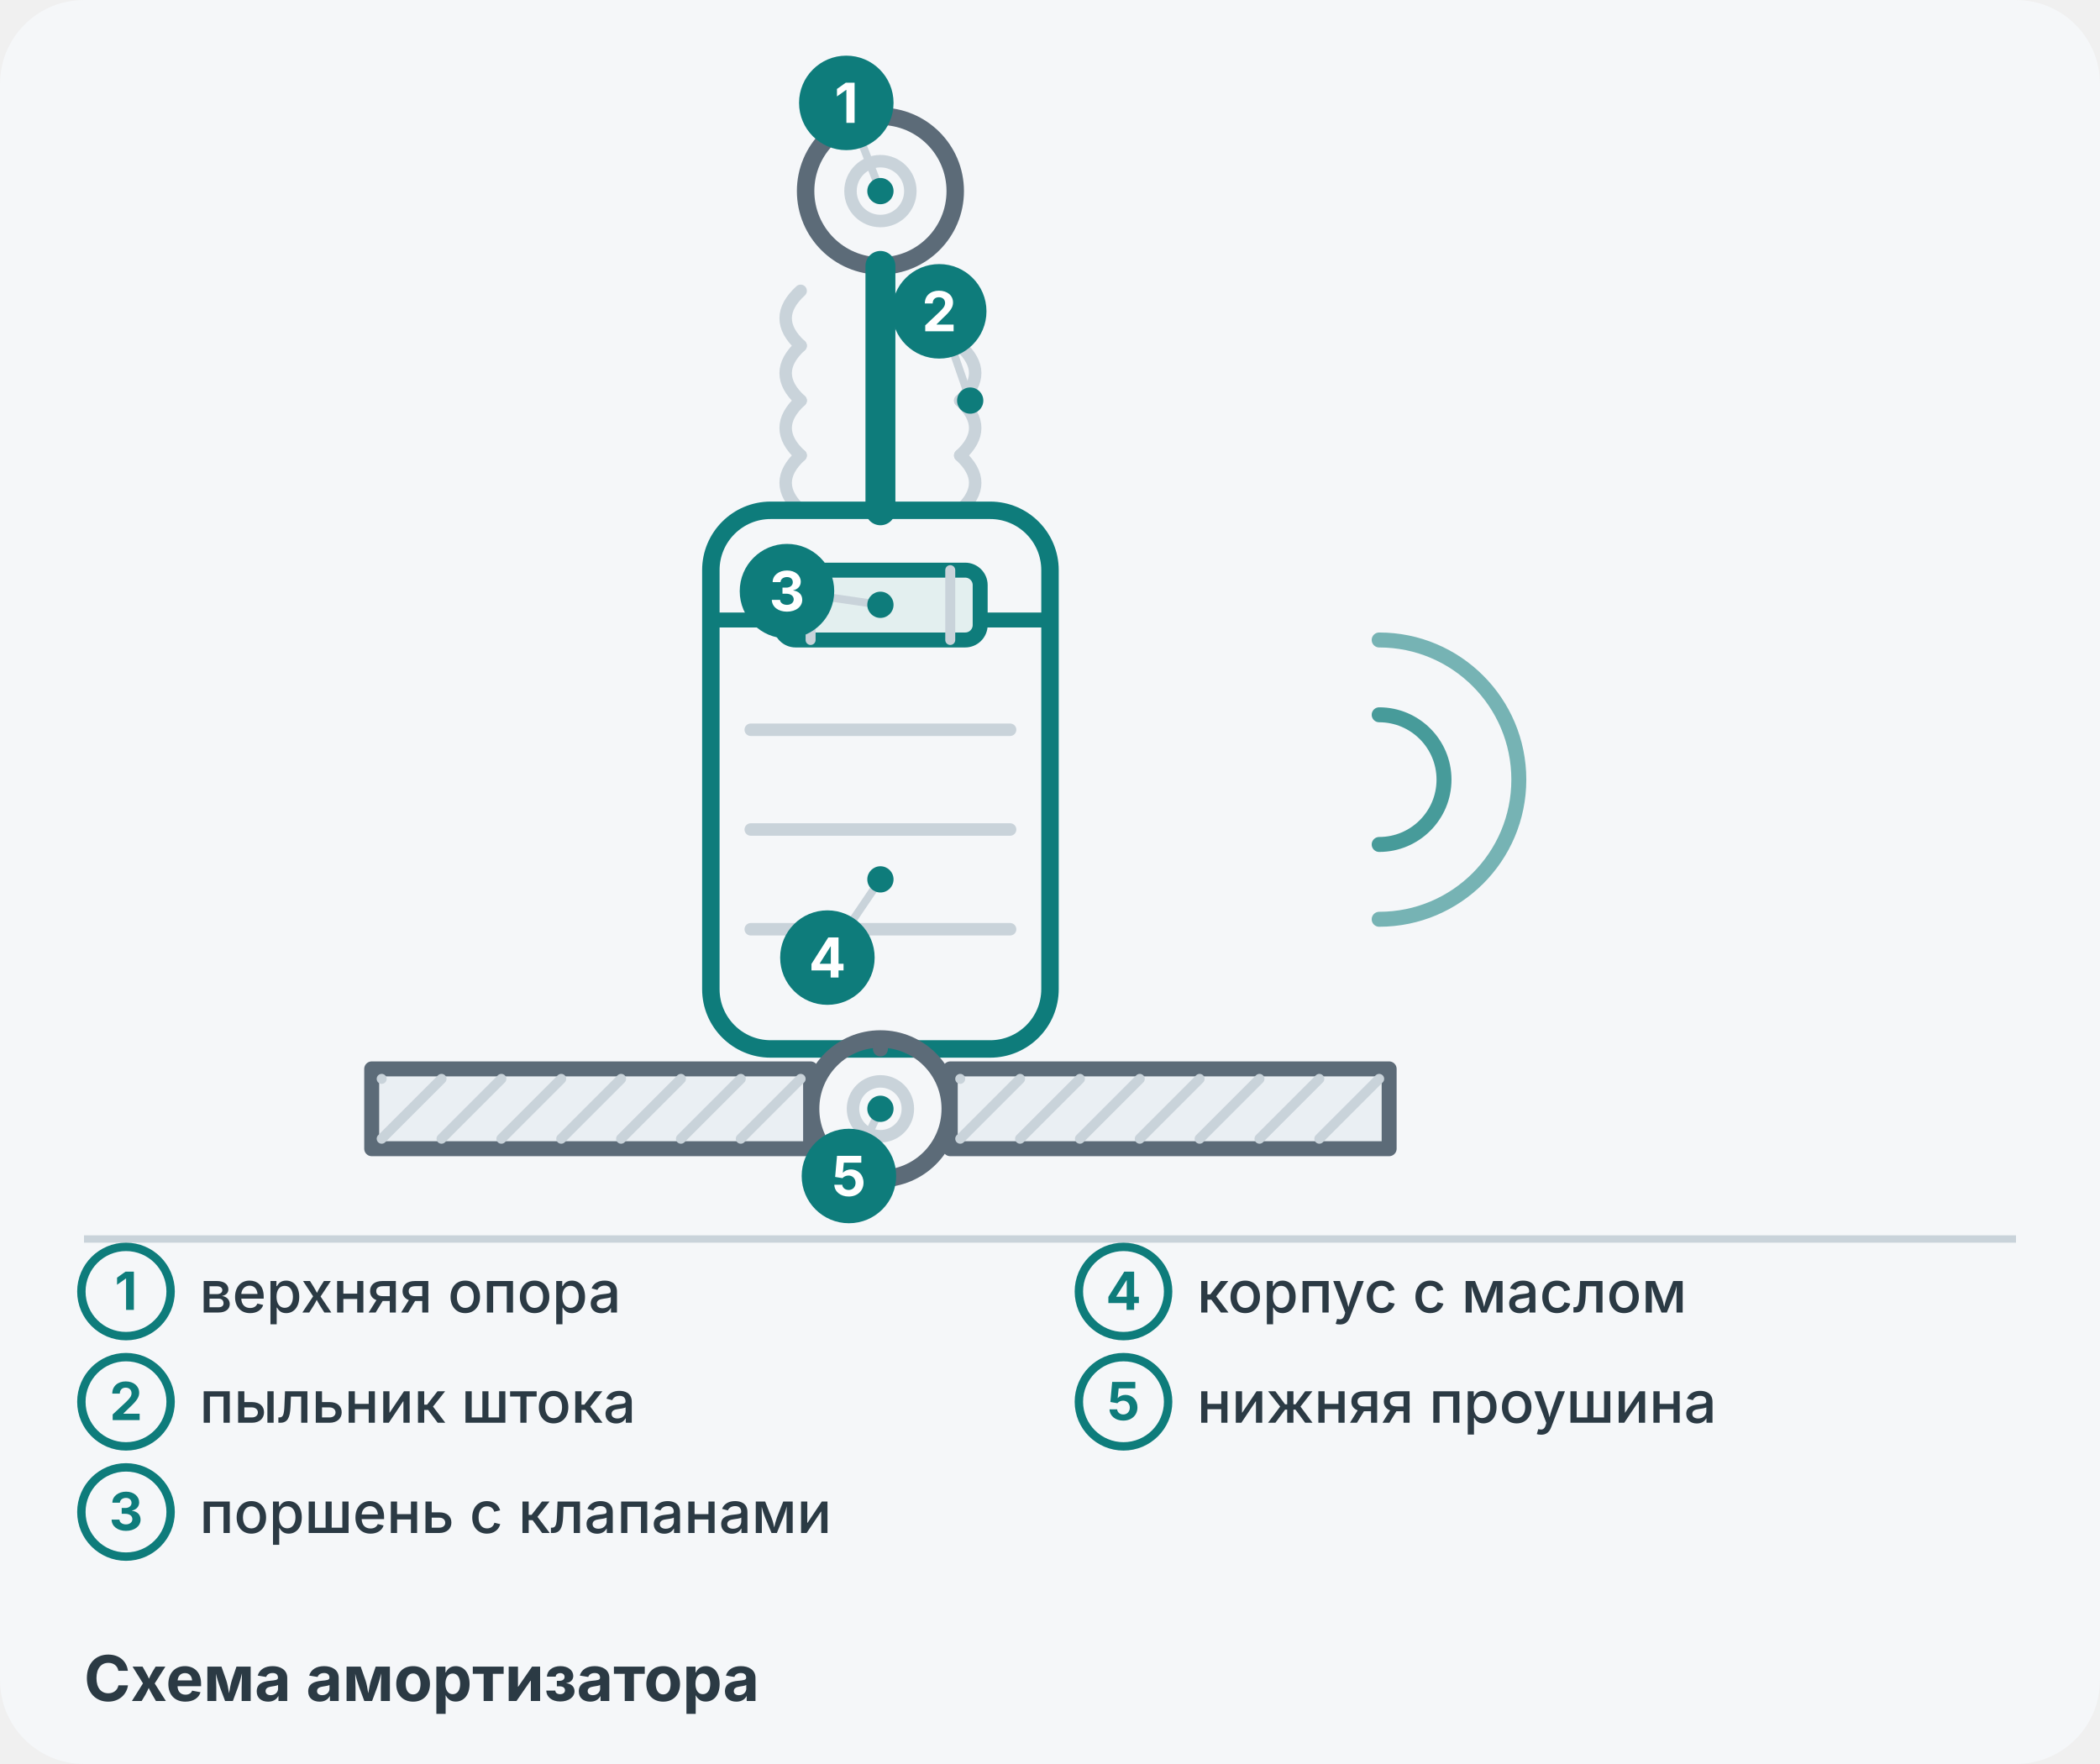
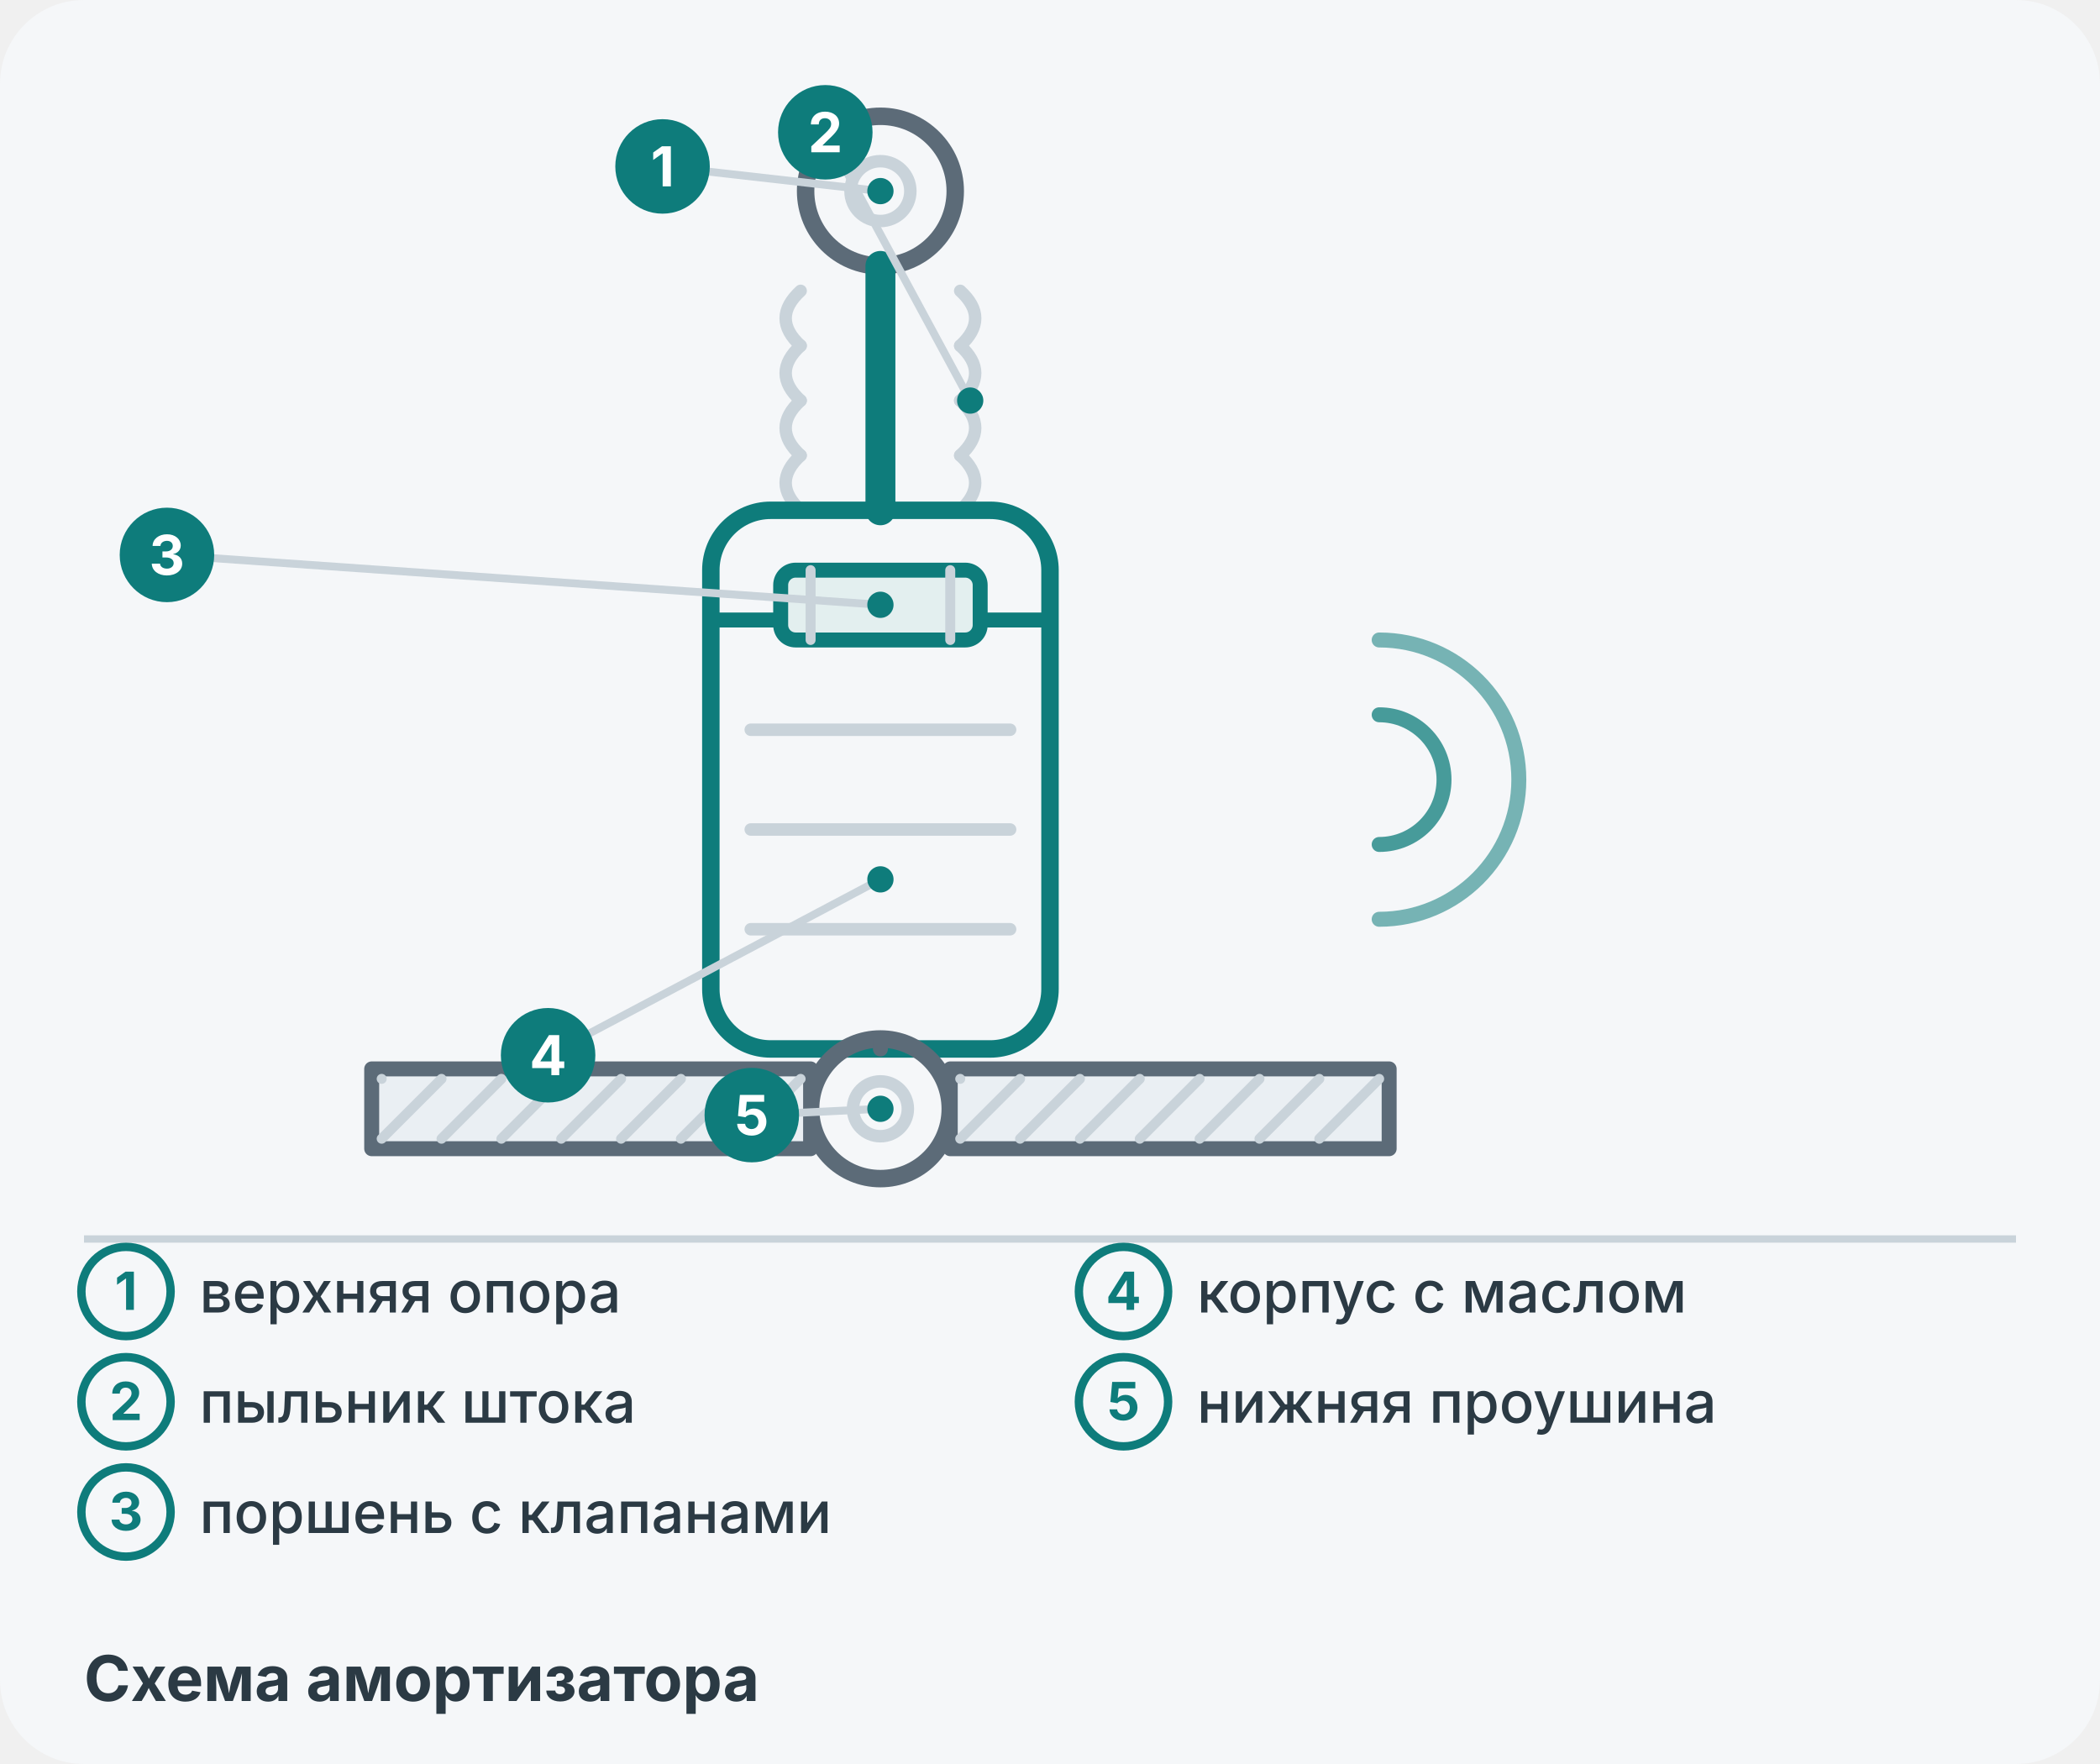
<svg xmlns="http://www.w3.org/2000/svg" viewBox="0 0 400 336" role="img" aria-label="Схема амортизатора">
  <rect width="400" height="336" rx="16" fill="#F5F7F9" />
  <g transform="translate(10,6) scale(0.95)">
    <g fill="none" stroke-linecap="round" stroke-linejoin="round">
      <circle cx="166.0" cy="32.0" r="15.0" stroke="#5C6B78" stroke-width="3.5" fill="none" />
      <circle cx="166.0" cy="32.0" r="6.0" stroke="#C9D3DA" stroke-width="2.5" fill="none" />
      <path d="M 166.0 47.0 L 166.0 96.0" stroke="#0E7C7B" stroke-width="6" />
      <path d="M 150.0 52.0 Q 144.0 57.5 150.0 63.0" stroke="#C9D3DA" stroke-width="2.5" fill="none" />
      <path d="M 150.0 63.0 Q 144.0 68.5 150.0 74.0" stroke="#C9D3DA" stroke-width="2.5" fill="none" />
      <path d="M 150.0 74.0 Q 144.0 79.5 150.0 85.0" stroke="#C9D3DA" stroke-width="2.5" fill="none" />
      <path d="M 150.0 85.0 Q 144.0 90.5 150.0 96.0" stroke="#C9D3DA" stroke-width="2.5" fill="none" />
      <path d="M 182.0 52.0 Q 188.0 57.5 182.0 63.0" stroke="#C9D3DA" stroke-width="2.5" fill="none" />
      <path d="M 182.0 63.0 Q 188.0 68.5 182.0 74.0" stroke="#C9D3DA" stroke-width="2.5" fill="none" />
      <path d="M 182.0 74.0 Q 188.0 79.5 182.0 85.0" stroke="#C9D3DA" stroke-width="2.5" fill="none" />
      <path d="M 182.0 85.0 Q 188.0 90.5 182.0 96.0" stroke="#C9D3DA" stroke-width="2.5" fill="none" />
      <rect x="132.0" y="96.0" width="68.0" height="108.0" rx="12" stroke="#0E7C7B" stroke-width="3.5" fill="none" />
      <path d="M 132.0 118.0 L 200.0 118.0" stroke="#0E7C7B" stroke-width="3" />
      <rect x="146.0" y="108.0" width="40.0" height="14.0" rx="3" stroke="#0E7C7B" stroke-width="3" fill="#E3EFEF" />
      <path d="M 152.0 108.0 L 152.0 122.0" stroke="#C9D3DA" stroke-width="2" />
      <path d="M 180.0 108.0 L 180.0 122.0" stroke="#C9D3DA" stroke-width="2" />
      <path d="M 140.0 140.0 L 192.0 140.0" stroke="#C9D3DA" stroke-width="2.5" />
      <path d="M 140.0 160.0 L 192.0 160.0" stroke="#C9D3DA" stroke-width="2.5" />
      <path d="M 140.0 180.0 L 192.0 180.0" stroke="#C9D3DA" stroke-width="2.5" />
      <circle cx="166.0" cy="216.0" r="14.0" stroke="#5C6B78" stroke-width="3.5" fill="none" />
      <circle cx="166.0" cy="216.0" r="5.5" stroke="#C9D3DA" stroke-width="2.5" fill="none" />
      <path d="M 166.0 204.0 L 166.0 202.0" stroke="#5C6B78" stroke-width="3" />
      <path d="M 64.0 208.0 L 152.0 208.0 L 152.0 224.0 L 64.0 224.0 Z" stroke="#5C6B78" stroke-width="3" fill="#EAEFF3" />
      <path d="M 66.0 210.0 L 66.0 210.0" stroke="#C9D3DA" stroke-width="2" />
      <path d="M 78.0 210.0 L 66.0 222.0" stroke="#C9D3DA" stroke-width="2" />
      <path d="M 90.0 210.0 L 78.0 222.0" stroke="#C9D3DA" stroke-width="2" />
      <path d="M 102.0 210.0 L 90.0 222.0" stroke="#C9D3DA" stroke-width="2" />
      <path d="M 114.0 210.0 L 102.0 222.0" stroke="#C9D3DA" stroke-width="2" />
      <path d="M 126.0 210.0 L 114.0 222.0" stroke="#C9D3DA" stroke-width="2" />
      <path d="M 138.0 210.0 L 126.0 222.0" stroke="#C9D3DA" stroke-width="2" />
      <path d="M 150.0 210.0 L 138.0 222.0" stroke="#C9D3DA" stroke-width="2" />
      <path d="M 180.0 208.0 L 268.0 208.0 L 268.0 224.0 L 180.0 224.0 Z" stroke="#5C6B78" stroke-width="3" fill="#EAEFF3" />
      <path d="M 182.0 210.0 L 182.0 210.0" stroke="#C9D3DA" stroke-width="2" />
      <path d="M 194.0 210.0 L 182.0 222.0" stroke="#C9D3DA" stroke-width="2" />
      <path d="M 206.0 210.0 L 194.0 222.0" stroke="#C9D3DA" stroke-width="2" />
      <path d="M 218.0 210.0 L 206.0 222.0" stroke="#C9D3DA" stroke-width="2" />
      <path d="M 230.0 210.0 L 218.0 222.0" stroke="#C9D3DA" stroke-width="2" />
      <path d="M 242.0 210.0 L 230.0 222.0" stroke="#C9D3DA" stroke-width="2" />
      <path d="M 254.0 210.0 L 242.0 222.0" stroke="#C9D3DA" stroke-width="2" />
      <path d="M 266.0 210.0 L 254.0 222.0" stroke="#C9D3DA" stroke-width="2" />
      <path d="M 266 137 A 13 13 0 0 1 266 163" stroke="#0E7C7B" stroke-width="3" opacity="0.75" />
      <path d="M 266 122 A 28 28 0 0 1 266 178" stroke="#0E7C7B" stroke-width="3" opacity="0.55" />
    </g>
  </g>
  <path d="M 16 236 L 384 236" stroke="#C9D3DA" stroke-width="1.4" fill="none" />
  <g fill="none" stroke-linecap="round" stroke-linejoin="round">
-     <path d="M 167.7 36.4 L 161.2 19.6" stroke="#C9D3DA" stroke-width="1.5" fill="none" />
+     <path d="M 167.7 36.4 L 126.2 31.7" stroke="#C9D3DA" stroke-width="1.5" fill="none" />
    <circle cx="167.7" cy="36.4" r="2.5" fill="#0E7C7B" />
-     <circle cx="161.2" cy="19.6" r="9" fill="#0E7C7B" />
-     <text x="161.2" y="23.4" font-family="Manrope, Inter, system-ui, -apple-system, Segoe UI, sans-serif" font-size="10.5" font-weight="700" fill="#FFFFFF" text-anchor="middle">1</text>
-     <path d="M 184.8 76.3 L 178.9 59.3" stroke="#C9D3DA" stroke-width="1.5" fill="none" />
+     <circle cx="126.2" cy="31.7" r="9" fill="#0E7C7B" />
+     <text x="126.2" y="35.5" font-family="Manrope, Inter, system-ui, -apple-system, Segoe UI, sans-serif" font-size="10.5" font-weight="700" fill="#FFFFFF" text-anchor="middle">1</text>
+     <path d="M 184.8 76.3 L 157.2 25.2" stroke="#C9D3DA" stroke-width="1.5" fill="none" />
    <circle cx="184.8" cy="76.3" r="2.5" fill="#0E7C7B" />
-     <circle cx="178.9" cy="59.3" r="9" fill="#0E7C7B" />
-     <text x="178.9" y="63.1" font-family="Manrope, Inter, system-ui, -apple-system, Segoe UI, sans-serif" font-size="10.5" font-weight="700" fill="#FFFFFF" text-anchor="middle">2</text>
-     <path d="M 167.7 115.2 L 149.9 112.6" stroke="#C9D3DA" stroke-width="1.5" fill="none" />
+     <circle cx="157.2" cy="25.2" r="9" fill="#0E7C7B" />
+     <text x="157.2" y="29.0" font-family="Manrope, Inter, system-ui, -apple-system, Segoe UI, sans-serif" font-size="10.5" font-weight="700" fill="#FFFFFF" text-anchor="middle">2</text>
+     <path d="M 167.7 115.2 L 31.8 105.7" stroke="#C9D3DA" stroke-width="1.5" fill="none" />
    <circle cx="167.7" cy="115.2" r="2.5" fill="#0E7C7B" />
-     <circle cx="149.9" cy="112.6" r="9" fill="#0E7C7B" />
-     <text x="149.9" y="116.4" font-family="Manrope, Inter, system-ui, -apple-system, Segoe UI, sans-serif" font-size="10.5" font-weight="700" fill="#FFFFFF" text-anchor="middle">3</text>
-     <path d="M 167.7 167.5 L 157.6 182.4" stroke="#C9D3DA" stroke-width="1.5" fill="none" />
+     <circle cx="31.8" cy="105.7" r="9" fill="#0E7C7B" />
+     <text x="31.8" y="109.5" font-family="Manrope, Inter, system-ui, -apple-system, Segoe UI, sans-serif" font-size="10.5" font-weight="700" fill="#FFFFFF" text-anchor="middle">3</text>
+     <path d="M 167.7 167.5 L 104.4 201.0" stroke="#C9D3DA" stroke-width="1.5" fill="none" />
    <circle cx="167.7" cy="167.5" r="2.5" fill="#0E7C7B" />
-     <circle cx="157.6" cy="182.4" r="9" fill="#0E7C7B" />
-     <text x="157.6" y="186.2" font-family="Manrope, Inter, system-ui, -apple-system, Segoe UI, sans-serif" font-size="10.5" font-weight="700" fill="#FFFFFF" text-anchor="middle">4</text>
-     <path d="M 167.7 211.2 L 161.7 224.0" stroke="#C9D3DA" stroke-width="1.5" fill="none" />
+     <circle cx="104.4" cy="201.0" r="9" fill="#0E7C7B" />
+     <text x="104.4" y="204.8" font-family="Manrope, Inter, system-ui, -apple-system, Segoe UI, sans-serif" font-size="10.5" font-weight="700" fill="#FFFFFF" text-anchor="middle">4</text>
+     <path d="M 167.7 211.2 L 143.2 212.4" stroke="#C9D3DA" stroke-width="1.5" fill="none" />
    <circle cx="167.7" cy="211.2" r="2.5" fill="#0E7C7B" />
-     <circle cx="161.7" cy="224.0" r="9" fill="#0E7C7B" />
-     <text x="161.7" y="227.8" font-family="Manrope, Inter, system-ui, -apple-system, Segoe UI, sans-serif" font-size="10.5" font-weight="700" fill="#FFFFFF" text-anchor="middle">5</text>
+     <circle cx="143.2" cy="212.4" r="9" fill="#0E7C7B" />
+     <text x="143.2" y="216.2" font-family="Manrope, Inter, system-ui, -apple-system, Segoe UI, sans-serif" font-size="10.5" font-weight="700" fill="#FFFFFF" text-anchor="middle">5</text>
    <circle cx="24.0" cy="246.0" r="8.5" fill="#F5F7F9" stroke="#0E7C7B" stroke-width="1.6" />
    <text x="24.0" y="249.5" font-family="Manrope, Inter, system-ui, -apple-system, Segoe UI, sans-serif" font-size="10" font-weight="700" fill="#0E7C7B" text-anchor="middle">1</text>
    <text x="38.0" y="250.0" font-family="Manrope, Inter, system-ui, -apple-system, Segoe UI, sans-serif" font-size="11" font-weight="500" fill="#2B3A44" text-anchor="start">верхняя опора</text>
    <circle cx="24.0" cy="267.0" r="8.5" fill="#F5F7F9" stroke="#0E7C7B" stroke-width="1.6" />
    <text x="24.0" y="270.5" font-family="Manrope, Inter, system-ui, -apple-system, Segoe UI, sans-serif" font-size="10" font-weight="700" fill="#0E7C7B" text-anchor="middle">2</text>
    <text x="38.0" y="271.0" font-family="Manrope, Inter, system-ui, -apple-system, Segoe UI, sans-serif" font-size="11" font-weight="500" fill="#2B3A44" text-anchor="start">пыльник штока</text>
    <circle cx="24.0" cy="288.0" r="8.5" fill="#F5F7F9" stroke="#0E7C7B" stroke-width="1.6" />
    <text x="24.0" y="291.5" font-family="Manrope, Inter, system-ui, -apple-system, Segoe UI, sans-serif" font-size="10" font-weight="700" fill="#0E7C7B" text-anchor="middle">3</text>
    <text x="38.0" y="292.0" font-family="Manrope, Inter, system-ui, -apple-system, Segoe UI, sans-serif" font-size="11" font-weight="500" fill="#2B3A44" text-anchor="start">поршень с клапанами</text>
    <circle cx="214.0" cy="246.0" r="8.5" fill="#F5F7F9" stroke="#0E7C7B" stroke-width="1.6" />
    <text x="214.0" y="249.5" font-family="Manrope, Inter, system-ui, -apple-system, Segoe UI, sans-serif" font-size="10" font-weight="700" fill="#0E7C7B" text-anchor="middle">4</text>
    <text x="228.0" y="250.0" font-family="Manrope, Inter, system-ui, -apple-system, Segoe UI, sans-serif" font-size="11" font-weight="500" fill="#2B3A44" text-anchor="start">корпус с маслом</text>
    <circle cx="214.0" cy="267.0" r="8.5" fill="#F5F7F9" stroke="#0E7C7B" stroke-width="1.6" />
    <text x="214.0" y="270.5" font-family="Manrope, Inter, system-ui, -apple-system, Segoe UI, sans-serif" font-size="10" font-weight="700" fill="#0E7C7B" text-anchor="middle">5</text>
    <text x="228.0" y="271.0" font-family="Manrope, Inter, system-ui, -apple-system, Segoe UI, sans-serif" font-size="11" font-weight="500" fill="#2B3A44" text-anchor="start">нижняя проушина</text>
  </g>
  <text x="16.0" y="324.0" font-family="Manrope, Inter, system-ui, -apple-system, Segoe UI, sans-serif" font-size="12" font-weight="700" fill="#2B3A44" text-anchor="start">Схема амортизатора</text>
</svg>
